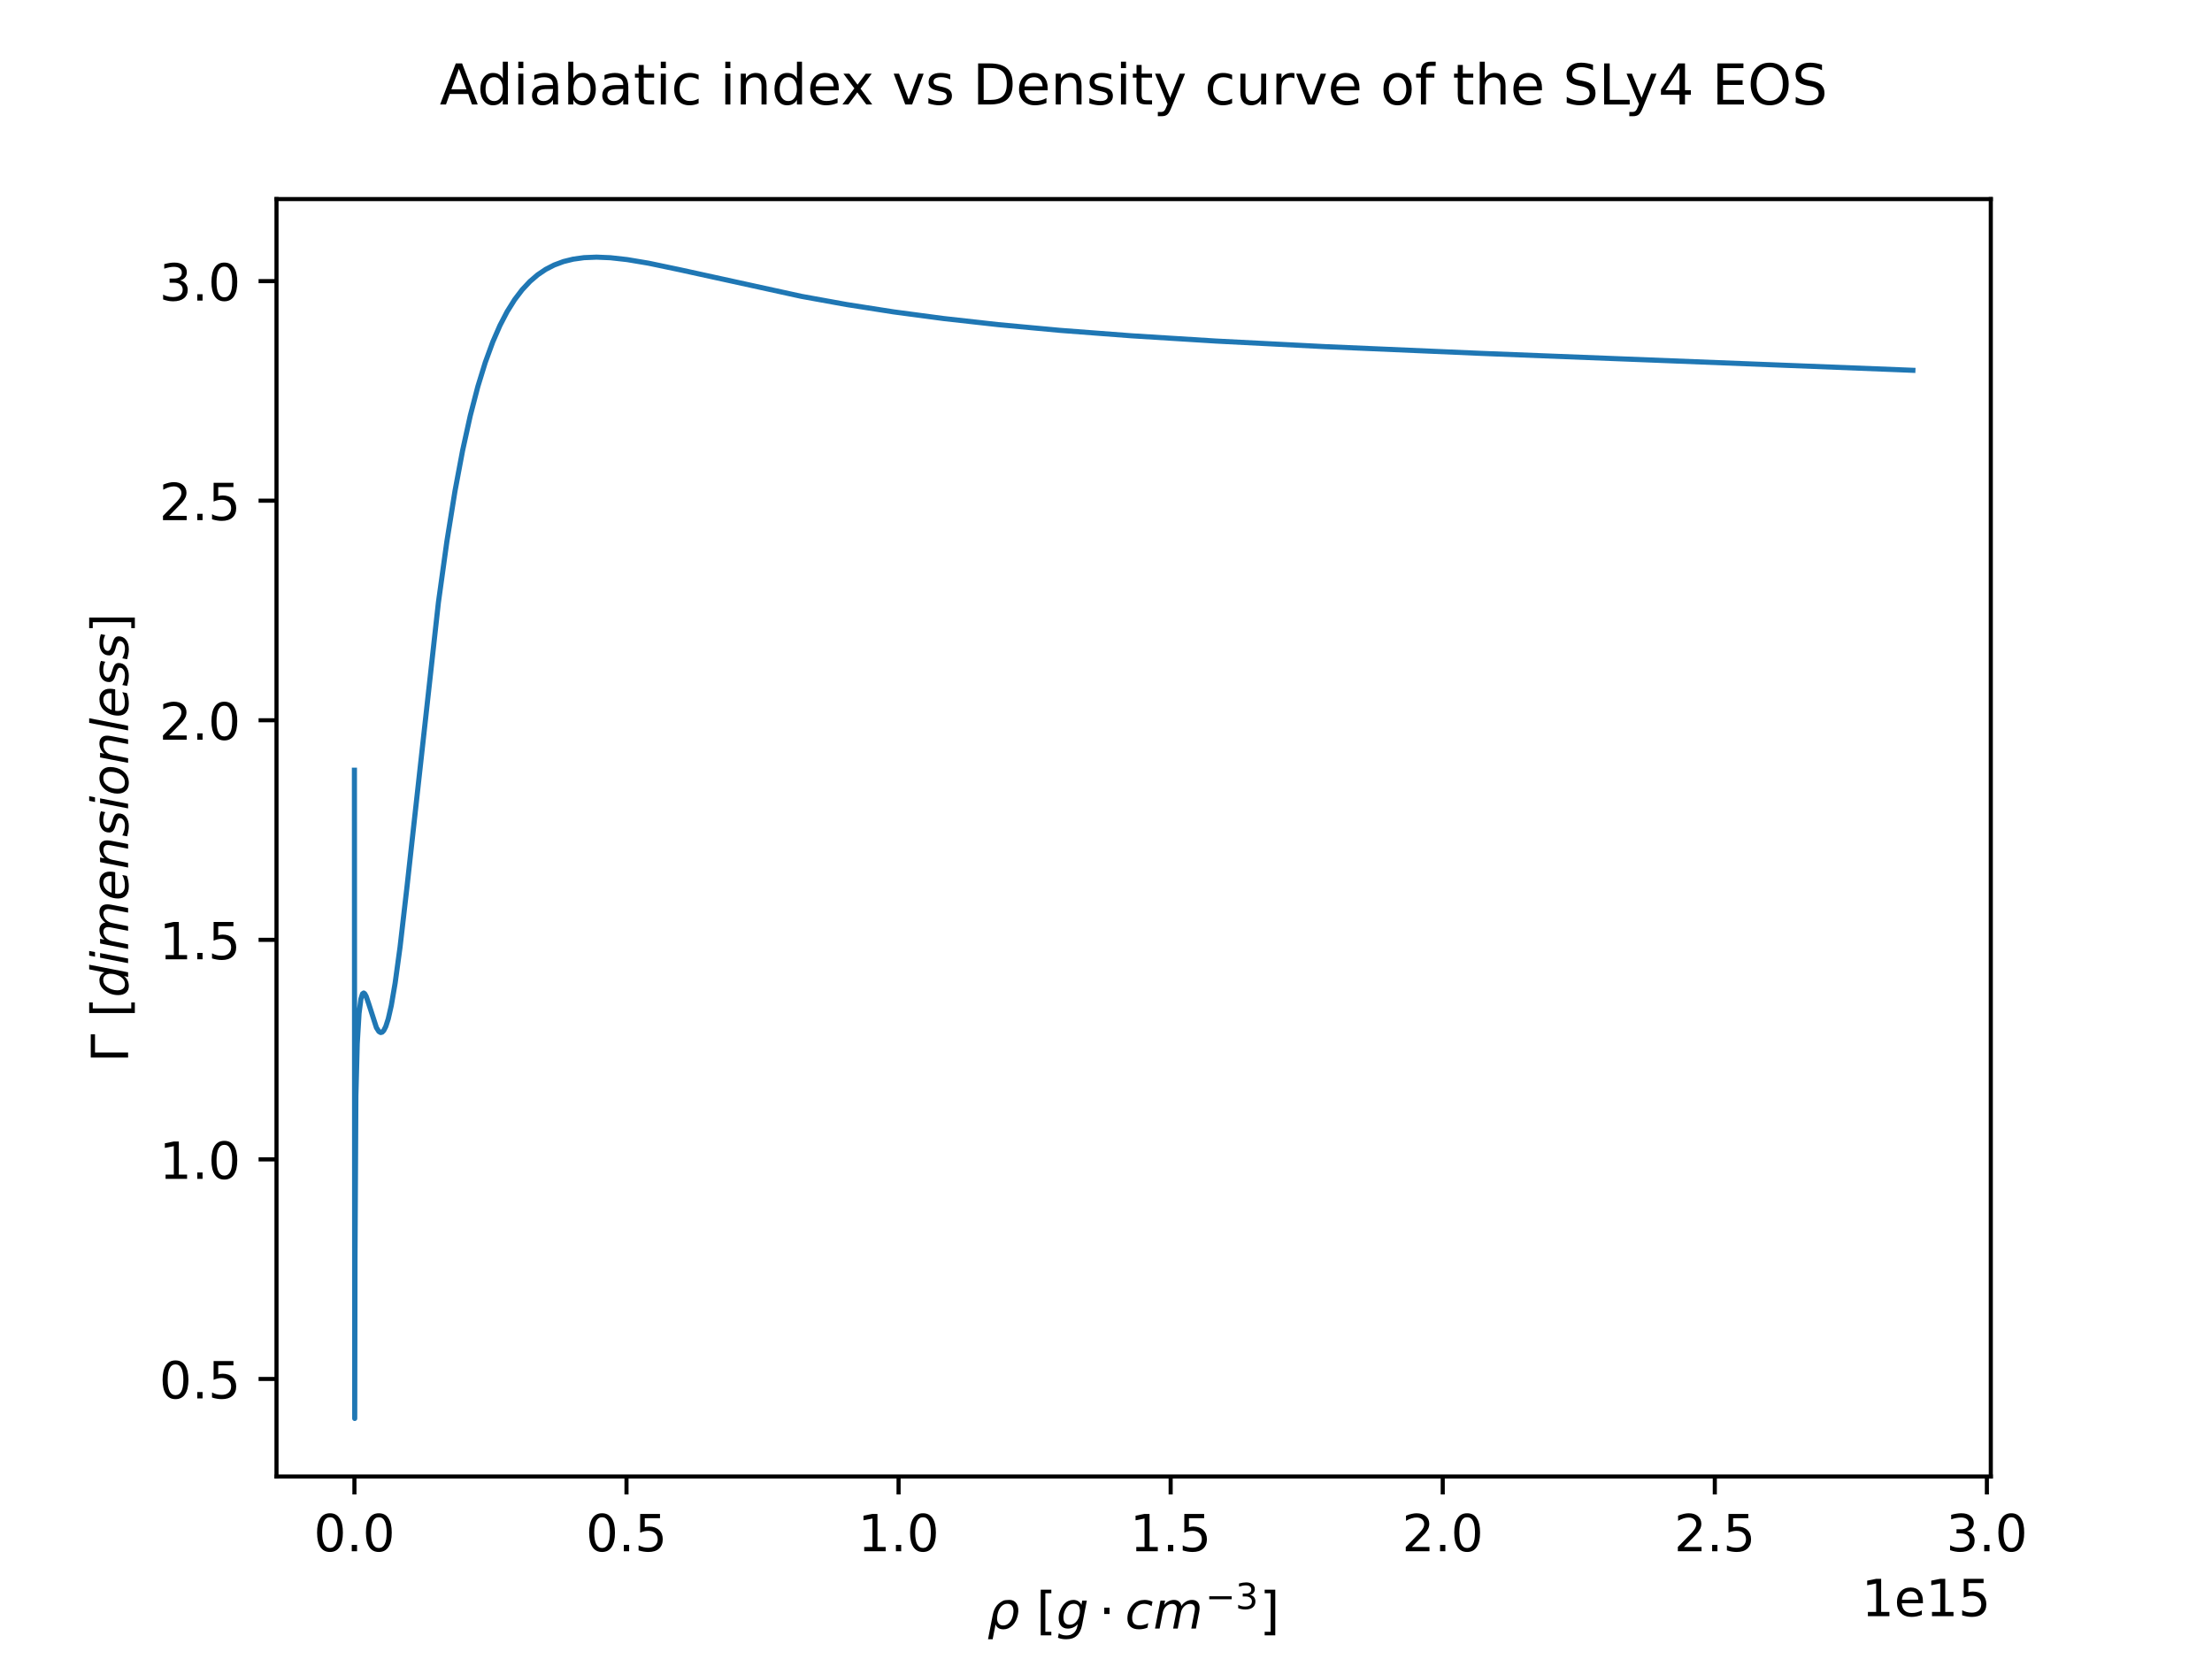
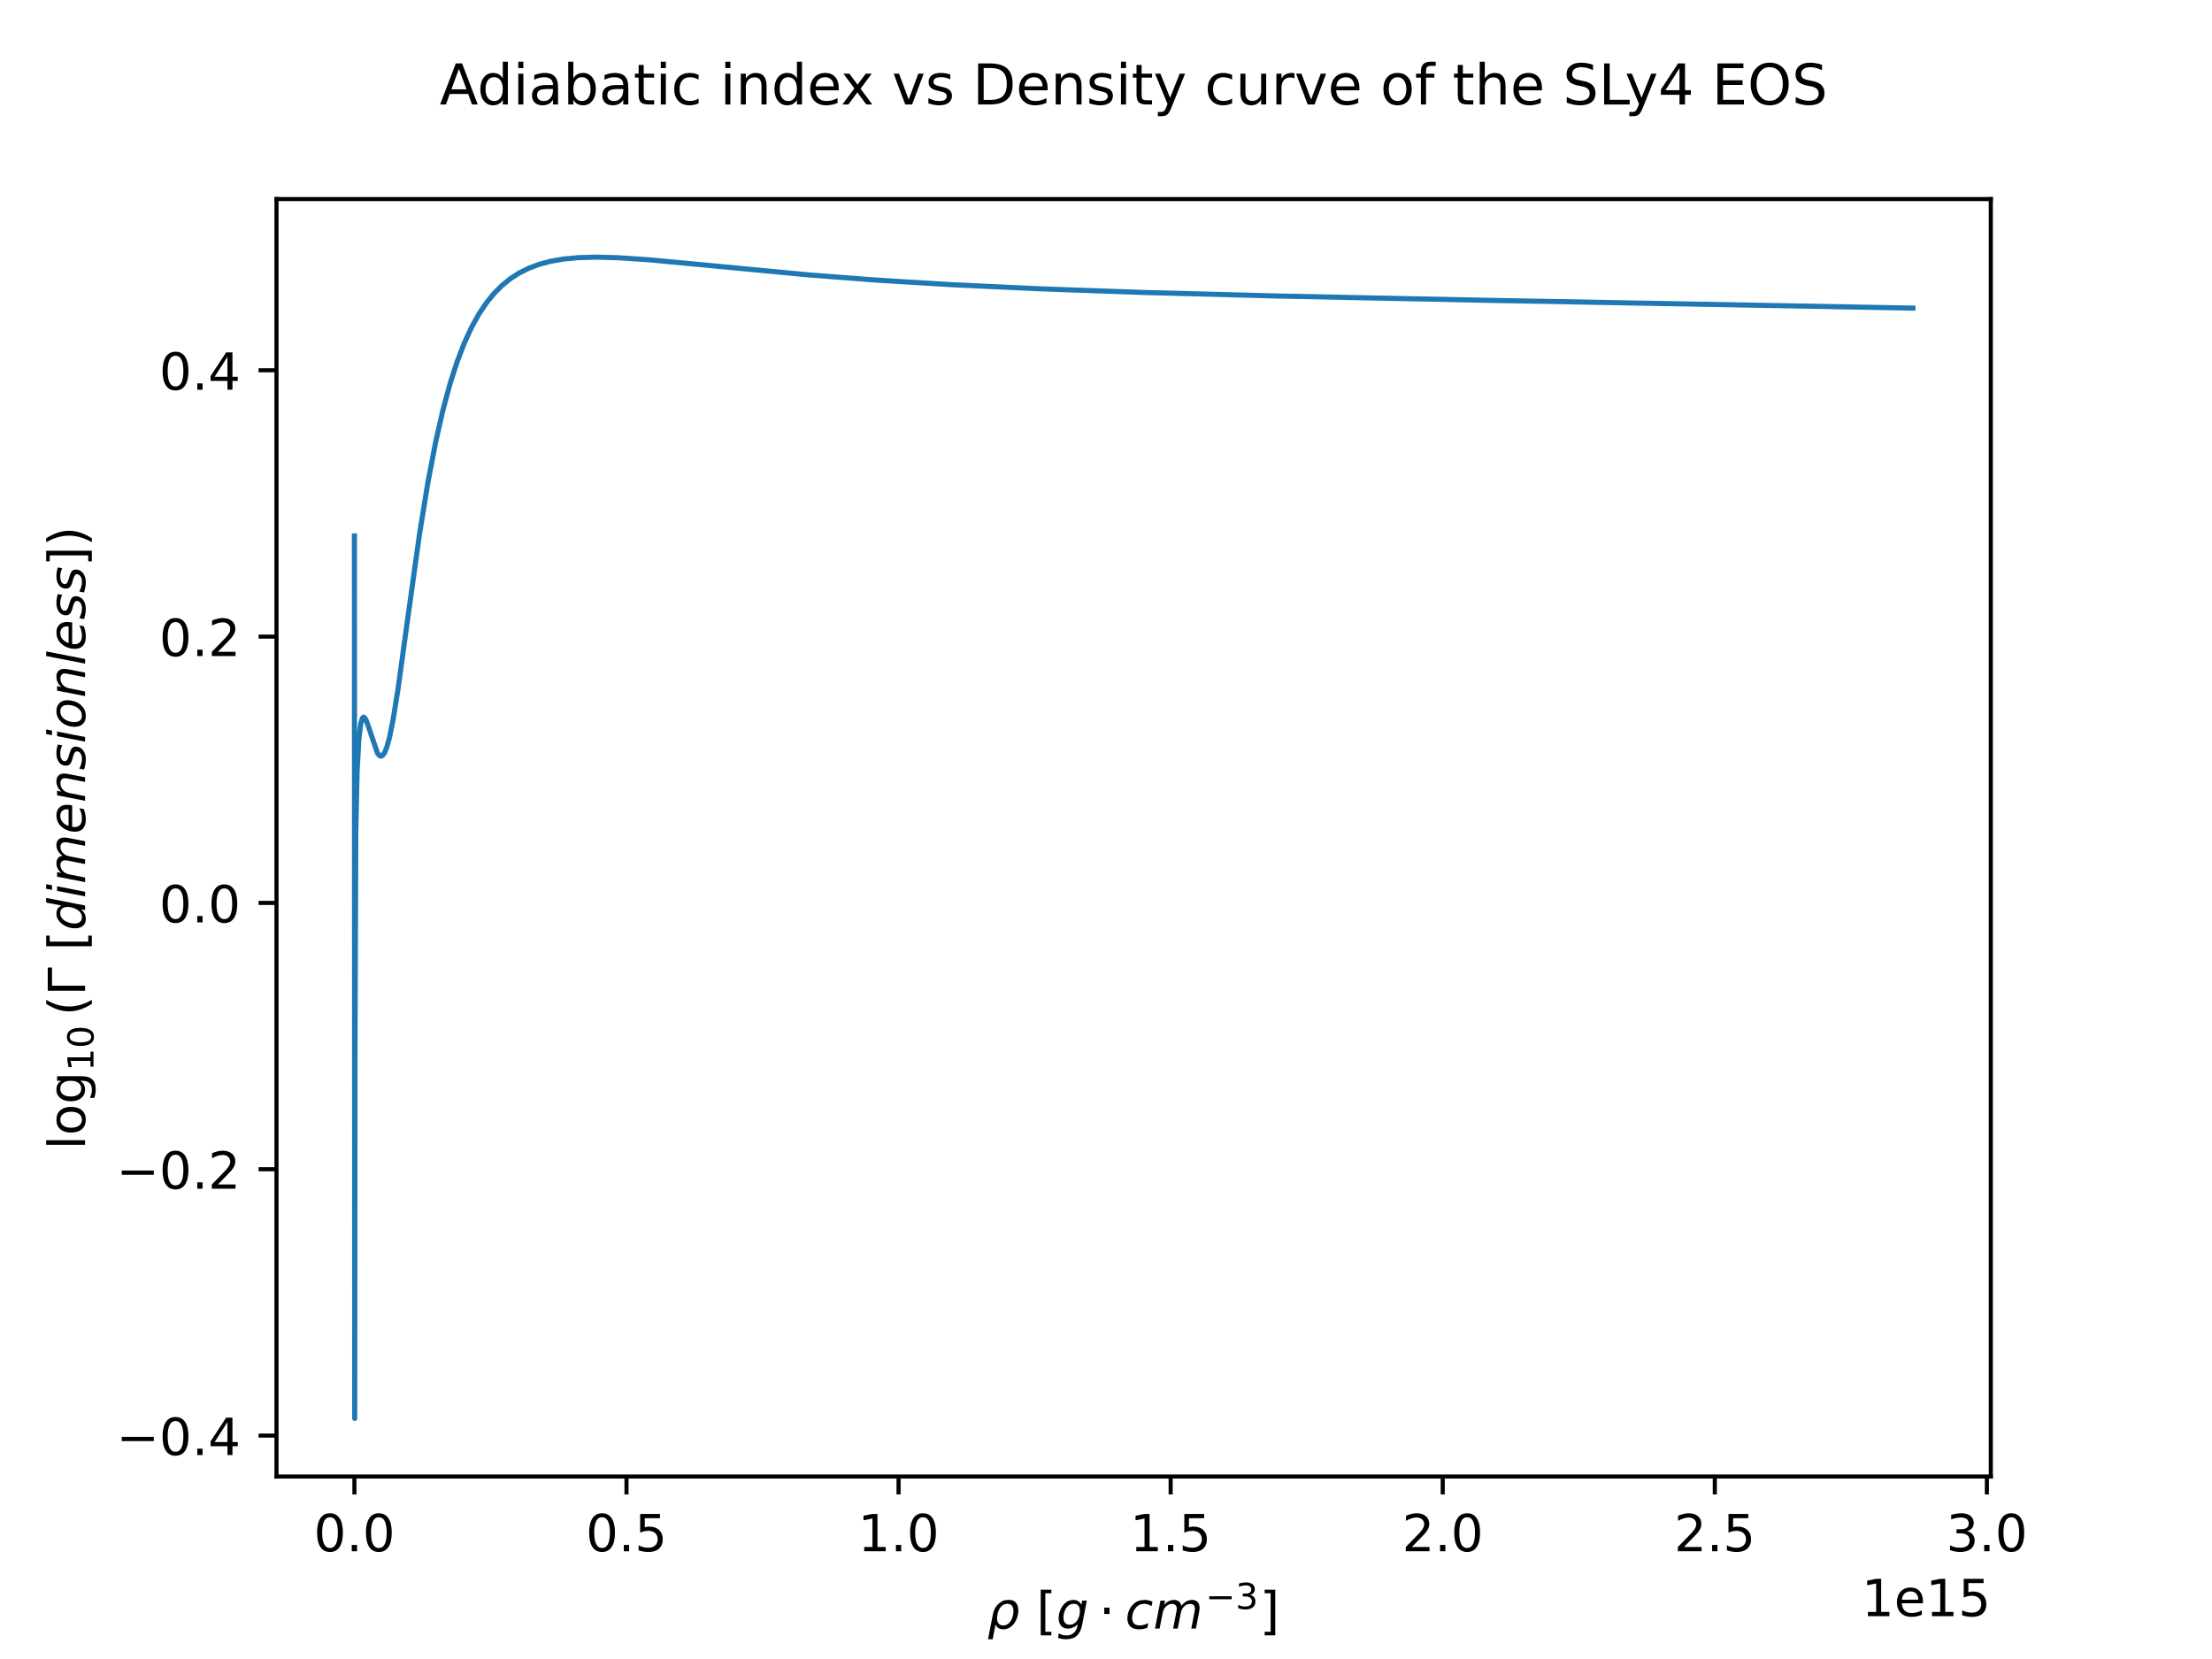
<svg xmlns="http://www.w3.org/2000/svg" xmlns:xlink="http://www.w3.org/1999/xlink" width="432pt" height="324pt" viewBox="0 0 432 324" version="1.1">
  <defs>
    <style type="text/css">*{stroke-linejoin: round; stroke-linecap: butt}</style>
  </defs>
  <g id="figure_1">
    <g id="patch_1">
      <path d="M 0 324  L 432 324  L 432 0  L 0 0  z " style="fill: #ffffff" />
    </g>
    <g id="axes_1">
      <g id="patch_2">
        <path d="M 54 288.36  L 388.8 288.36  L 388.8 38.88  L 54 38.88  z " style="fill: #ffffff" />
      </g>
      <g id="matplotlib.axis_1">
        <g id="xtick_1">
          <g id="line2d_1">
            <defs>
-               <path id="m8d4f46a161" d="M 0 0  L 0 3.5  " style="stroke: #000000; stroke-width: 0.8" />
-             </defs>
-             <g>
-               <use xlink:href="#m8d4f46a161" x="69.218" y="288.36" style="stroke: #000000; stroke-width: 0.8" />
+               <path id="m4c85a55f5e" d="M 0 0  L 0 3.5  " style="stroke: #000000; stroke-width: 0.8" />
+             </defs>
+             <g>
+               <use xlink:href="#m4c85a55f5e" x="69.218" y="288.36" style="stroke: #000000; stroke-width: 0.8" />
            </g>
          </g>
          <g id="text_1">
            <g transform="translate(61.26662 302.9584) scale(0.1 -0.1)">
              <defs>
                <path id="DejaVuSans-30" d="M 2034 4250  Q 1547 4250 1301 3770  Q 1056 3291 1056 2328  Q 1056 1369 1301 889  Q 1547 409 2034 409  Q 2525 409 2770 889  Q 3016 1369 3016 2328  Q 3016 3291 2770 3770  Q 2525 4250 2034 4250  z M 2034 4750  Q 2819 4750 3233 4129  Q 3647 3509 3647 2328  Q 3647 1150 3233 529  Q 2819 -91 2034 -91  Q 1250 -91 836 529  Q 422 1150 422 2328  Q 422 3509 836 4129  Q 1250 4750 2034 4750  z " transform="scale(0.015625)" />
                <path id="DejaVuSans-2e" d="M 684 794  L 1344 794  L 1344 0  L 684 0  L 684 794  z " transform="scale(0.015625)" />
              </defs>
              <use xlink:href="#DejaVuSans-30" />
              <use xlink:href="#DejaVuSans-2e" x="63.623" />
              <use xlink:href="#DejaVuSans-30" x="95.41" />
            </g>
          </g>
        </g>
        <g id="xtick_2">
          <g id="line2d_2">
            <g>
-               <use xlink:href="#m8d4f46a161" x="122.354" y="288.36" style="stroke: #000000; stroke-width: 0.8" />
+               <use xlink:href="#m4c85a55f5e" x="122.354" y="288.36" style="stroke: #000000; stroke-width: 0.8" />
            </g>
          </g>
          <g id="text_2">
            <g transform="translate(114.4027 302.9584) scale(0.1 -0.1)">
              <defs>
                <path id="DejaVuSans-35" d="M 691 4666  L 3169 4666  L 3169 4134  L 1269 4134  L 1269 2991  Q 1406 3038 1543 3061  Q 1681 3084 1819 3084  Q 2600 3084 3056 2656  Q 3513 2228 3513 1497  Q 3513 744 3044 326  Q 2575 -91 1722 -91  Q 1428 -91 1123 -41  Q 819 9 494 109  L 494 744  Q 775 591 1075 516  Q 1375 441 1709 441  Q 2250 441 2565 725  Q 2881 1009 2881 1497  Q 2881 1984 2565 2268  Q 2250 2553 1709 2553  Q 1456 2553 1204 2497  Q 953 2441 691 2322  L 691 4666  z " transform="scale(0.015625)" />
              </defs>
              <use xlink:href="#DejaVuSans-30" />
              <use xlink:href="#DejaVuSans-2e" x="63.623" />
              <use xlink:href="#DejaVuSans-35" x="95.41" />
            </g>
          </g>
        </g>
        <g id="xtick_3">
          <g id="line2d_3">
            <g>
-               <use xlink:href="#m8d4f46a161" x="175.49" y="288.36" style="stroke: #000000; stroke-width: 0.8" />
+               <use xlink:href="#m4c85a55f5e" x="175.49" y="288.36" style="stroke: #000000; stroke-width: 0.8" />
            </g>
          </g>
          <g id="text_3">
            <g transform="translate(167.5388 302.9584) scale(0.1 -0.1)">
              <defs>
                <path id="DejaVuSans-31" d="M 794 531  L 1825 531  L 1825 4091  L 703 3866  L 703 4441  L 1819 4666  L 2450 4666  L 2450 531  L 3481 531  L 3481 0  L 794 0  L 794 531  z " transform="scale(0.015625)" />
              </defs>
              <use xlink:href="#DejaVuSans-31" />
              <use xlink:href="#DejaVuSans-2e" x="63.623" />
              <use xlink:href="#DejaVuSans-30" x="95.41" />
            </g>
          </g>
        </g>
        <g id="xtick_4">
          <g id="line2d_4">
            <g>
-               <use xlink:href="#m8d4f46a161" x="228.627" y="288.36" style="stroke: #000000; stroke-width: 0.8" />
+               <use xlink:href="#m4c85a55f5e" x="228.627" y="288.36" style="stroke: #000000; stroke-width: 0.8" />
            </g>
          </g>
          <g id="text_4">
            <g transform="translate(220.6749 302.9584) scale(0.1 -0.1)">
              <use xlink:href="#DejaVuSans-31" />
              <use xlink:href="#DejaVuSans-2e" x="63.623" />
              <use xlink:href="#DejaVuSans-35" x="95.41" />
            </g>
          </g>
        </g>
        <g id="xtick_5">
          <g id="line2d_5">
            <g>
-               <use xlink:href="#m8d4f46a161" x="281.763" y="288.36" style="stroke: #000000; stroke-width: 0.8" />
+               <use xlink:href="#m4c85a55f5e" x="281.763" y="288.36" style="stroke: #000000; stroke-width: 0.8" />
            </g>
          </g>
          <g id="text_5">
            <g transform="translate(273.8111 302.9584) scale(0.1 -0.1)">
              <defs>
                <path id="DejaVuSans-32" d="M 1228 531  L 3431 531  L 3431 0  L 469 0  L 469 531  Q 828 903 1448 1529  Q 2069 2156 2228 2338  Q 2531 2678 2651 2914  Q 2772 3150 2772 3378  Q 2772 3750 2511 3984  Q 2250 4219 1831 4219  Q 1534 4219 1204 4116  Q 875 4013 500 3803  L 500 4441  Q 881 4594 1212 4672  Q 1544 4750 1819 4750  Q 2544 4750 2975 4387  Q 3406 4025 3406 3419  Q 3406 3131 3298 2873  Q 3191 2616 2906 2266  Q 2828 2175 2409 1742  Q 1991 1309 1228 531  z " transform="scale(0.015625)" />
              </defs>
              <use xlink:href="#DejaVuSans-32" />
              <use xlink:href="#DejaVuSans-2e" x="63.623" />
              <use xlink:href="#DejaVuSans-30" x="95.41" />
            </g>
          </g>
        </g>
        <g id="xtick_6">
          <g id="line2d_6">
            <g>
-               <use xlink:href="#m8d4f46a161" x="334.899" y="288.36" style="stroke: #000000; stroke-width: 0.8" />
+               <use xlink:href="#m4c85a55f5e" x="334.899" y="288.36" style="stroke: #000000; stroke-width: 0.8" />
            </g>
          </g>
          <g id="text_6">
            <g transform="translate(326.9472 302.9584) scale(0.1 -0.1)">
              <use xlink:href="#DejaVuSans-32" />
              <use xlink:href="#DejaVuSans-2e" x="63.623" />
              <use xlink:href="#DejaVuSans-35" x="95.41" />
            </g>
          </g>
        </g>
        <g id="xtick_7">
          <g id="line2d_7">
            <g>
-               <use xlink:href="#m8d4f46a161" x="388.035" y="288.36" style="stroke: #000000; stroke-width: 0.8" />
+               <use xlink:href="#m4c85a55f5e" x="388.035" y="288.36" style="stroke: #000000; stroke-width: 0.8" />
            </g>
          </g>
          <g id="text_7">
            <g transform="translate(380.0833 302.9584) scale(0.1 -0.1)">
              <defs>
                <path id="DejaVuSans-33" d="M 2597 2516  Q 3050 2419 3304 2112  Q 3559 1806 3559 1356  Q 3559 666 3084 287  Q 2609 -91 1734 -91  Q 1441 -91 1130 -33  Q 819 25 488 141  L 488 750  Q 750 597 1062 519  Q 1375 441 1716 441  Q 2309 441 2620 675  Q 2931 909 2931 1356  Q 2931 1769 2642 2001  Q 2353 2234 1838 2234  L 1294 2234  L 1294 2753  L 1863 2753  Q 2328 2753 2575 2939  Q 2822 3125 2822 3475  Q 2822 3834 2567 4026  Q 2313 4219 1838 4219  Q 1578 4219 1281 4162  Q 984 4106 628 3988  L 628 4550  Q 988 4650 1302 4700  Q 1616 4750 1894 4750  Q 2613 4750 3031 4423  Q 3450 4097 3450 3541  Q 3450 3153 3228 2886  Q 3006 2619 2597 2516  z " transform="scale(0.015625)" />
              </defs>
              <use xlink:href="#DejaVuSans-33" />
              <use xlink:href="#DejaVuSans-2e" x="63.623" />
              <use xlink:href="#DejaVuSans-30" x="95.41" />
            </g>
          </g>
        </g>
        <g id="text_8">
          <g transform="translate(192.8 318.1381) scale(0.1 -0.1)">
            <defs>
              <path id="DejaVuSans-Oblique-3c1" d="M 1203 2875  Q 1453 3194 1981 3475  Q 2188 3584 2756 3584  Q 3394 3584 3694 3078  Q 3994 2572 3834 1747  Q 3672 922 3175 415  Q 2678 -91 2041 -91  Q 1656 -91 1409 63  Q 1163 213 1044 525  L 681 -1331  L 103 -1331  L 697 1716  Q 838 2438 1203 2875  z M 3238 1747  Q 3359 2381 3169 2744  Q 2978 3103 2522 3103  Q 2066 3103 1734 2744  Q 1403 2381 1281 1747  Q 1156 1113 1347 750  Q 1538 391 1994 391  Q 2450 391 2781 750  Q 3113 1113 3238 1747  z " transform="scale(0.015625)" />
              <path id="DejaVuSans-5b" d="M 550 4863  L 1875 4863  L 1875 4416  L 1125 4416  L 1125 -397  L 1875 -397  L 1875 -844  L 550 -844  L 550 4863  z " transform="scale(0.015625)" />
              <path id="DejaVuSans-Oblique-67" d="M 3816 3500  L 3219 434  Q 3047 -456 2561 -893  Q 2075 -1331 1253 -1331  Q 950 -1331 690 -1286  Q 431 -1241 206 -1147  L 313 -588  Q 525 -725 762 -790  Q 1000 -856 1269 -856  Q 1816 -856 2167 -557  Q 2519 -259 2631 300  L 2681 563  Q 2441 288 2122 144  Q 1803 0 1434 0  Q 903 0 598 351  Q 294 703 294 1319  Q 294 1803 478 2267  Q 663 2731 997 3091  Q 1219 3328 1514 3456  Q 1809 3584 2131 3584  Q 2484 3584 2746 3420  Q 3009 3256 3138 2956  L 3238 3500  L 3816 3500  z M 2950 2216  Q 2950 2641 2750 2872  Q 2550 3103 2181 3103  Q 1953 3103 1747 3012  Q 1541 2922 1394 2759  Q 1156 2491 1023 2127  Q 891 1763 891 1375  Q 891 944 1092 712  Q 1294 481 1672 481  Q 2219 481 2584 976  Q 2950 1472 2950 2216  z " transform="scale(0.015625)" />
              <path id="DejaVuSans-22c5" d="M 684 2619  L 1344 2619  L 1344 1825  L 684 1825  L 684 2619  z " transform="scale(0.015625)" />
              <path id="DejaVuSans-Oblique-63" d="M 3431 3366  L 3316 2797  Q 3109 2947 2876 3022  Q 2644 3097 2394 3097  Q 2119 3097 1870 3000  Q 1622 2903 1453 2725  Q 1184 2453 1037 2087  Q 891 1722 891 1331  Q 891 859 1127 628  Q 1363 397 1844 397  Q 2081 397 2348 469  Q 2616 541 2906 684  L 2797 116  Q 2547 13 2283 -39  Q 2019 -91 1741 -91  Q 1044 -91 669 257  Q 294 606 294 1253  Q 294 1797 489 2255  Q 684 2713 1069 3078  Q 1331 3328 1684 3456  Q 2038 3584 2456 3584  Q 2700 3584 2940 3529  Q 3181 3475 3431 3366  z " transform="scale(0.015625)" />
              <path id="DejaVuSans-Oblique-6d" d="M 5747 2113  L 5338 0  L 4763 0  L 5166 2094  Q 5191 2228 5203 2325  Q 5216 2422 5216 2491  Q 5216 2772 5059 2928  Q 4903 3084 4622 3084  Q 4203 3084 3875 2770  Q 3547 2456 3450 1953  L 3066 0  L 2491 0  L 2900 2094  Q 2925 2209 2937 2307  Q 2950 2406 2950 2484  Q 2950 2769 2794 2926  Q 2638 3084 2363 3084  Q 1938 3084 1609 2770  Q 1281 2456 1184 1953  L 800 0  L 225 0  L 909 3500  L 1484 3500  L 1375 2956  Q 1609 3263 1923 3423  Q 2238 3584 2597 3584  Q 2978 3584 3223 3384  Q 3469 3184 3519 2828  Q 3781 3197 4126 3390  Q 4472 3584 4856 3584  Q 5306 3584 5551 3325  Q 5797 3066 5797 2591  Q 5797 2488 5784 2364  Q 5772 2241 5747 2113  z " transform="scale(0.015625)" />
              <path id="DejaVuSans-2212" d="M 678 2272  L 4684 2272  L 4684 1741  L 678 1741  L 678 2272  z " transform="scale(0.015625)" />
              <path id="DejaVuSans-5d" d="M 1947 4863  L 1947 -844  L 622 -844  L 622 -397  L 1369 -397  L 1369 4416  L 622 4416  L 622 4863  L 1947 4863  z " transform="scale(0.015625)" />
            </defs>
            <use xlink:href="#DejaVuSans-Oblique-3c1" transform="translate(0 0.765625)" />
            <use xlink:href="#DejaVuSans-5b" transform="translate(95.94694 0.765625)" />
            <use xlink:href="#DejaVuSans-Oblique-67" transform="translate(134.9606 0.765625)" />
            <use xlink:href="#DejaVuSans-22c5" transform="translate(217.9196 0.765625)" />
            <use xlink:href="#DejaVuSans-Oblique-63" transform="translate(269.1891 0.765625)" />
            <use xlink:href="#DejaVuSans-Oblique-6d" transform="translate(324.1696 0.765625)" />
            <use xlink:href="#DejaVuSans-2212" transform="translate(426.2316 39.04688) scale(0.7)" />
            <use xlink:href="#DejaVuSans-33" transform="translate(484.8839 39.04688) scale(0.7)" />
            <use xlink:href="#DejaVuSans-5d" transform="translate(532.1545 0.765625)" />
          </g>
        </g>
        <g id="text_9">
          <g transform="translate(363.5594 315.6366) scale(0.1 -0.1)">
            <defs>
              <path id="DejaVuSans-65" d="M 3597 1894  L 3597 1613  L 953 1613  Q 991 1019 1311 708  Q 1631 397 2203 397  Q 2534 397 2845 478  Q 3156 559 3463 722  L 3463 178  Q 3153 47 2828 -22  Q 2503 -91 2169 -91  Q 1331 -91 842 396  Q 353 884 353 1716  Q 353 2575 817 3079  Q 1281 3584 2069 3584  Q 2775 3584 3186 3129  Q 3597 2675 3597 1894  z M 3022 2063  Q 3016 2534 2758 2815  Q 2500 3097 2075 3097  Q 1594 3097 1305 2825  Q 1016 2553 972 2059  L 3022 2063  z " transform="scale(0.015625)" />
            </defs>
            <use xlink:href="#DejaVuSans-31" />
            <use xlink:href="#DejaVuSans-65" x="63.623" />
            <use xlink:href="#DejaVuSans-31" x="125.146" />
            <use xlink:href="#DejaVuSans-35" x="188.77" />
          </g>
        </g>
      </g>
      <g id="matplotlib.axis_2">
        <g id="ytick_1">
          <g id="line2d_8">
            <defs>
-               <path id="mec0d30f0d0" d="M 0 0  L -3.5 0  " style="stroke: #000000; stroke-width: 0.8" />
-             </defs>
-             <g>
-               <use xlink:href="#mec0d30f0d0" x="54" y="269.308" style="stroke: #000000; stroke-width: 0.8" />
+               <path id="m54f46b0771" d="M 0 0  L -3.5 0  " style="stroke: #000000; stroke-width: 0.8" />
+             </defs>
+             <g>
+               <use xlink:href="#m54f46b0771" x="54" y="280.365" style="stroke: #000000; stroke-width: 0.8" />
            </g>
          </g>
          <g id="text_10">
-             <g transform="translate(31.09688 273.1071) scale(0.1 -0.1)">
-               <use xlink:href="#DejaVuSans-30" />
-               <use xlink:href="#DejaVuSans-2e" x="63.623" />
-               <use xlink:href="#DejaVuSans-35" x="95.41" />
+             <g transform="translate(22.71719 284.1645) scale(0.1 -0.1)">
+               <defs>
+                 <path id="DejaVuSans-34" d="M 2419 4116  L 825 1625  L 2419 1625  L 2419 4116  z M 2253 4666  L 3047 4666  L 3047 1625  L 3713 1625  L 3713 1100  L 3047 1100  L 3047 0  L 2419 0  L 2419 1100  L 313 1100  L 313 1709  L 2253 4666  z " transform="scale(0.015625)" />
+               </defs>
+               <use xlink:href="#DejaVuSans-2212" />
+               <use xlink:href="#DejaVuSans-30" x="83.789" />
+               <use xlink:href="#DejaVuSans-2e" x="147.412" />
+               <use xlink:href="#DejaVuSans-34" x="179.199" />
            </g>
          </g>
        </g>
        <g id="ytick_2">
          <g id="line2d_9">
            <g>
-               <use xlink:href="#mec0d30f0d0" x="54" y="226.427" style="stroke: #000000; stroke-width: 0.8" />
+               <use xlink:href="#m54f46b0771" x="54" y="228.352" style="stroke: #000000; stroke-width: 0.8" />
            </g>
          </g>
          <g id="text_11">
-             <g transform="translate(31.09688 230.2261) scale(0.1 -0.1)">
-               <use xlink:href="#DejaVuSans-31" />
-               <use xlink:href="#DejaVuSans-2e" x="63.623" />
-               <use xlink:href="#DejaVuSans-30" x="95.41" />
+             <g transform="translate(22.71719 232.1516) scale(0.1 -0.1)">
+               <use xlink:href="#DejaVuSans-2212" />
+               <use xlink:href="#DejaVuSans-30" x="83.789" />
+               <use xlink:href="#DejaVuSans-2e" x="147.412" />
+               <use xlink:href="#DejaVuSans-32" x="179.199" />
            </g>
          </g>
        </g>
        <g id="ytick_3">
          <g id="line2d_10">
            <g>
-               <use xlink:href="#mec0d30f0d0" x="54" y="183.546" style="stroke: #000000; stroke-width: 0.8" />
+               <use xlink:href="#m54f46b0771" x="54" y="176.339" style="stroke: #000000; stroke-width: 0.8" />
            </g>
          </g>
          <g id="text_12">
-             <g transform="translate(31.09688 187.3451) scale(0.1 -0.1)">
-               <use xlink:href="#DejaVuSans-31" />
-               <use xlink:href="#DejaVuSans-2e" x="63.623" />
-               <use xlink:href="#DejaVuSans-35" x="95.41" />
+             <g transform="translate(31.09688 180.1387) scale(0.1 -0.1)">
+               <use xlink:href="#DejaVuSans-30" />
+               <use xlink:href="#DejaVuSans-2e" x="63.623" />
+               <use xlink:href="#DejaVuSans-30" x="95.41" />
            </g>
          </g>
        </g>
        <g id="ytick_4">
          <g id="line2d_11">
            <g>
-               <use xlink:href="#mec0d30f0d0" x="54" y="140.665" style="stroke: #000000; stroke-width: 0.8" />
+               <use xlink:href="#m54f46b0771" x="54" y="124.327" style="stroke: #000000; stroke-width: 0.8" />
            </g>
          </g>
          <g id="text_13">
-             <g transform="translate(31.09688 144.4641) scale(0.1 -0.1)">
-               <use xlink:href="#DejaVuSans-32" />
-               <use xlink:href="#DejaVuSans-2e" x="63.623" />
-               <use xlink:href="#DejaVuSans-30" x="95.41" />
+             <g transform="translate(31.09688 128.1258) scale(0.1 -0.1)">
+               <use xlink:href="#DejaVuSans-30" />
+               <use xlink:href="#DejaVuSans-2e" x="63.623" />
+               <use xlink:href="#DejaVuSans-32" x="95.41" />
            </g>
          </g>
        </g>
        <g id="ytick_5">
          <g id="line2d_12">
            <g>
-               <use xlink:href="#mec0d30f0d0" x="54" y="97.784" style="stroke: #000000; stroke-width: 0.8" />
+               <use xlink:href="#m54f46b0771" x="54" y="72.314" style="stroke: #000000; stroke-width: 0.8" />
            </g>
          </g>
          <g id="text_14">
-             <g transform="translate(31.09688 101.5831) scale(0.1 -0.1)">
-               <use xlink:href="#DejaVuSans-32" />
-               <use xlink:href="#DejaVuSans-2e" x="63.623" />
-               <use xlink:href="#DejaVuSans-35" x="95.41" />
-             </g>
-           </g>
-         </g>
-         <g id="ytick_6">
-           <g id="line2d_13">
-             <g>
-               <use xlink:href="#mec0d30f0d0" x="54" y="54.903" style="stroke: #000000; stroke-width: 0.8" />
-             </g>
-           </g>
-           <g id="text_15">
-             <g transform="translate(31.09688 58.70214) scale(0.1 -0.1)">
-               <use xlink:href="#DejaVuSans-33" />
-               <use xlink:href="#DejaVuSans-2e" x="63.623" />
-               <use xlink:href="#DejaVuSans-30" x="95.41" />
-             </g>
-           </g>
-         </g>
-         <g id="text_16">
-           <g transform="translate(25.01719 207.52) rotate(-90) scale(0.1 -0.1)">
-             <defs>
+             <g transform="translate(31.09688 76.11295) scale(0.1 -0.1)">
+               <use xlink:href="#DejaVuSans-30" />
+               <use xlink:href="#DejaVuSans-2e" x="63.623" />
+               <use xlink:href="#DejaVuSans-34" x="95.41" />
+             </g>
+           </g>
+         </g>
+         <g id="text_15">
+           <g transform="translate(16.61719 224.52) rotate(-90) scale(0.1 -0.1)">
+             <defs>
+               <path id="DejaVuSans-6c" d="M 603 4863  L 1178 4863  L 1178 0  L 603 0  L 603 4863  z " transform="scale(0.015625)" />
+               <path id="DejaVuSans-6f" d="M 1959 3097  Q 1497 3097 1228 2736  Q 959 2375 959 1747  Q 959 1119 1226 758  Q 1494 397 1959 397  Q 2419 397 2687 759  Q 2956 1122 2956 1747  Q 2956 2369 2687 2733  Q 2419 3097 1959 3097  z M 1959 3584  Q 2709 3584 3137 3096  Q 3566 2609 3566 1747  Q 3566 888 3137 398  Q 2709 -91 1959 -91  Q 1206 -91 779 398  Q 353 888 353 1747  Q 353 2609 779 3096  Q 1206 3584 1959 3584  z " transform="scale(0.015625)" />
+               <path id="DejaVuSans-67" d="M 2906 1791  Q 2906 2416 2648 2759  Q 2391 3103 1925 3103  Q 1463 3103 1205 2759  Q 947 2416 947 1791  Q 947 1169 1205 825  Q 1463 481 1925 481  Q 2391 481 2648 825  Q 2906 1169 2906 1791  z M 3481 434  Q 3481 -459 3084 -895  Q 2688 -1331 1869 -1331  Q 1566 -1331 1297 -1286  Q 1028 -1241 775 -1147  L 775 -588  Q 1028 -725 1275 -790  Q 1522 -856 1778 -856  Q 2344 -856 2625 -561  Q 2906 -266 2906 331  L 2906 616  Q 2728 306 2450 153  Q 2172 0 1784 0  Q 1141 0 747 490  Q 353 981 353 1791  Q 353 2603 747 3093  Q 1141 3584 1784 3584  Q 2172 3584 2450 3431  Q 2728 3278 2906 2969  L 2906 3500  L 3481 3500  L 3481 434  z " transform="scale(0.015625)" />
+               <path id="DejaVuSans-28" d="M 1984 4856  Q 1566 4138 1362 3434  Q 1159 2731 1159 2009  Q 1159 1288 1364 580  Q 1569 -128 1984 -844  L 1484 -844  Q 1016 -109 783 600  Q 550 1309 550 2009  Q 550 2706 781 3412  Q 1013 4119 1484 4856  L 1984 4856  z " transform="scale(0.015625)" />
              <path id="DejaVuSans-393" d="M 628 0  L 628 4666  L 3531 4666  L 3531 4134  L 1259 4134  L 1259 0  L 628 0  z " transform="scale(0.015625)" />
              <path id="DejaVuSans-Oblique-64" d="M 2675 525  Q 2444 222 2128 65  Q 1813 -91 1428 -91  Q 903 -91 598 267  Q 294 625 294 1247  Q 294 1766 478 2236  Q 663 2706 1013 3078  Q 1244 3325 1534 3454  Q 1825 3584 2144 3584  Q 2481 3584 2739 3421  Q 2997 3259 3138 2956  L 3513 4863  L 4091 4863  L 3144 0  L 2566 0  L 2675 525  z M 891 1350  Q 891 897 1095 644  Q 1300 391 1663 391  Q 1931 391 2161 520  Q 2391 650 2566 903  Q 2750 1166 2856 1509  Q 2963 1853 2963 2188  Q 2963 2622 2758 2865  Q 2553 3109 2194 3109  Q 1922 3109 1687 2981  Q 1453 2853 1288 2613  Q 1106 2353 998 2009  Q 891 1666 891 1350  z " transform="scale(0.015625)" />
              <path id="DejaVuSans-Oblique-69" d="M 1172 4863  L 1747 4863  L 1606 4134  L 1031 4134  L 1172 4863  z M 909 3500  L 1484 3500  L 800 0  L 225 0  L 909 3500  z " transform="scale(0.015625)" />
              <path id="DejaVuSans-Oblique-65" d="M 3078 2063  Q 3088 2113 3092 2166  Q 3097 2219 3097 2272  Q 3097 2653 2873 2875  Q 2650 3097 2266 3097  Q 1838 3097 1509 2826  Q 1181 2556 1013 2059  L 3078 2063  z M 3578 1613  L 903 1613  Q 884 1494 878 1425  Q 872 1356 872 1306  Q 872 872 1139 634  Q 1406 397 1894 397  Q 2269 397 2603 481  Q 2938 566 3225 728  L 3116 159  Q 2806 34 2476 -28  Q 2147 -91 1806 -91  Q 1078 -91 686 257  Q 294 606 294 1247  Q 294 1794 489 2264  Q 684 2734 1063 3103  Q 1306 3334 1642 3459  Q 1978 3584 2356 3584  Q 2950 3584 3301 3228  Q 3653 2872 3653 2272  Q 3653 2128 3634 1964  Q 3616 1800 3578 1613  z " transform="scale(0.015625)" />
              <path id="DejaVuSans-Oblique-6e" d="M 3566 2113  L 3156 0  L 2578 0  L 2988 2091  Q 3016 2238 3031 2350  Q 3047 2463 3047 2528  Q 3047 2791 2881 2937  Q 2716 3084 2419 3084  Q 1956 3084 1622 2776  Q 1288 2469 1184 1941  L 800 0  L 225 0  L 903 3500  L 1478 3500  L 1363 2950  Q 1603 3253 1940 3418  Q 2278 3584 2650 3584  Q 3113 3584 3367 3334  Q 3622 3084 3622 2631  Q 3622 2519 3608 2391  Q 3594 2263 3566 2113  z " transform="scale(0.015625)" />
              <path id="DejaVuSans-Oblique-73" d="M 3200 3397  L 3091 2853  Q 2863 2978 2609 3040  Q 2356 3103 2088 3103  Q 1634 3103 1373 2948  Q 1113 2794 1113 2528  Q 1113 2219 1719 2053  Q 1766 2041 1788 2034  L 1972 1978  Q 2547 1819 2739 1644  Q 2931 1469 2931 1166  Q 2931 609 2489 259  Q 2047 -91 1331 -91  Q 1053 -91 747 -37  Q 441 16 72 128  L 184 722  Q 500 559 806 475  Q 1113 391 1394 391  Q 1816 391 2080 572  Q 2344 753 2344 1031  Q 2344 1331 1650 1516  L 1591 1531  L 1394 1581  Q 956 1697 753 1886  Q 550 2075 550 2369  Q 550 2928 970 3256  Q 1391 3584 2113 3584  Q 2397 3584 2667 3537  Q 2938 3491 3200 3397  z " transform="scale(0.015625)" />
              <path id="DejaVuSans-Oblique-6f" d="M 1625 -91  Q 1009 -91 651 289  Q 294 669 294 1325  Q 294 1706 417 2101  Q 541 2497 738 2766  Q 1047 3184 1428 3384  Q 1809 3584 2291 3584  Q 2888 3584 3255 3212  Q 3622 2841 3622 2241  Q 3622 1825 3500 1412  Q 3378 1000 3181 728  Q 2875 309 2494 109  Q 2113 -91 1625 -91  z M 891 1344  Q 891 869 1089 633  Q 1288 397 1691 397  Q 2269 397 2648 901  Q 3028 1406 3028 2181  Q 3028 2634 2825 2865  Q 2622 3097 2228 3097  Q 1903 3097 1650 2945  Q 1397 2794 1197 2484  Q 1050 2253 970 1956  Q 891 1659 891 1344  z " transform="scale(0.015625)" />
              <path id="DejaVuSans-Oblique-6c" d="M 1172 4863  L 1747 4863  L 800 0  L 225 0  L 1172 4863  z " transform="scale(0.015625)" />
-             </defs>
-             <use xlink:href="#DejaVuSans-393" transform="translate(0 0.015625)" />
-             <use xlink:href="#DejaVuSans-5b" transform="translate(88.18327 0.015625)" />
-             <use xlink:href="#DejaVuSans-Oblique-64" transform="translate(127.1969 0.015625)" />
-             <use xlink:href="#DejaVuSans-Oblique-69" transform="translate(190.6735 0.015625)" />
-             <use xlink:href="#DejaVuSans-Oblique-6d" transform="translate(218.4567 0.015625)" />
-             <use xlink:href="#DejaVuSans-Oblique-65" transform="translate(315.8688 0.015625)" />
-             <use xlink:href="#DejaVuSans-Oblique-6e" transform="translate(377.3923 0.015625)" />
-             <use xlink:href="#DejaVuSans-Oblique-73" transform="translate(440.7712 0.015625)" />
-             <use xlink:href="#DejaVuSans-Oblique-69" transform="translate(492.8708 0.015625)" />
-             <use xlink:href="#DejaVuSans-Oblique-6f" transform="translate(520.654 0.015625)" />
-             <use xlink:href="#DejaVuSans-Oblique-6e" transform="translate(581.8356 0.015625)" />
-             <use xlink:href="#DejaVuSans-Oblique-6c" transform="translate(645.2145 0.015625)" />
-             <use xlink:href="#DejaVuSans-Oblique-65" transform="translate(672.9977 0.015625)" />
-             <use xlink:href="#DejaVuSans-Oblique-73" transform="translate(734.5212 0.015625)" />
-             <use xlink:href="#DejaVuSans-Oblique-73" transform="translate(786.6208 0.015625)" />
-             <use xlink:href="#DejaVuSans-5d" transform="translate(838.7204 0.015625)" />
-           </g>
-         </g>
-       </g>
-       <g id="line2d_14">
-         <path d="M 69.218 150.422  L 69.277 277.02  L 69.329 245.644  L 69.502 214.06  L 69.769 203.835  L 70.125 197.896  L 70.488 195.076  L 70.801 194.092  L 71.034 193.931  L 71.232 194.07  L 71.522 194.602  L 72.018 196.063  L 73.514 200.697  L 73.996 201.452  L 74.347 201.651  L 74.641 201.575  L 74.952 201.247  L 75.342 200.477  L 75.826 198.98  L 76.42 196.368  L 77.168 192.007  L 78.127 184.986  L 79.459 173.435  L 85.623 117.65  L 87.28 105.703  L 88.855 95.92  L 90.352 87.952  L 91.848 81.164  L 93.327 75.476  L 94.774 70.779  L 96.238 66.777  L 97.642 63.557  L 99.044 60.86  L 100.515 58.509  L 101.975 56.59  L 103.503 54.957  L 105.011 53.665  L 106.586 52.603  L 108.231 51.756  L 110.051 51.079  L 111.956 50.61  L 114.063 50.32  L 116.513 50.22  L 119.223 50.335  L 122.492 50.7  L 126.699 51.407  L 132.667 52.659  L 156.523 57.877  L 165.345 59.476  L 174.523 60.911  L 184.285 62.21  L 194.953 63.401  L 206.958 64.513  L 220.875 65.572  L 237.473 66.606  L 258.746 67.696  L 289.297 69.015  L 371.278 72.228  L 373.582 72.32  L 373.582 72.32  " clip-path="url(#p96e2d102db)" style="fill: none; stroke: #1f77b4; stroke-linecap: square" />
+               <path id="DejaVuSans-29" d="M 513 4856  L 1013 4856  Q 1481 4119 1714 3412  Q 1947 2706 1947 2009  Q 1947 1309 1714 600  Q 1481 -109 1013 -844  L 513 -844  Q 928 -128 1133 580  Q 1338 1288 1338 2009  Q 1338 2731 1133 3434  Q 928 4138 513 4856  z " transform="scale(0.015625)" />
+             </defs>
+             <use xlink:href="#DejaVuSans-6c" transform="translate(0 0.015625)" />
+             <use xlink:href="#DejaVuSans-6f" transform="translate(27.7832 0.015625)" />
+             <use xlink:href="#DejaVuSans-67" transform="translate(88.96484 0.015625)" />
+             <use xlink:href="#DejaVuSans-31" transform="translate(153.3984 -16.39062) scale(0.7)" />
+             <use xlink:href="#DejaVuSans-30" transform="translate(197.9346 -16.39062) scale(0.7)" />
+             <use xlink:href="#DejaVuSans-28" transform="translate(261.4408 0.015625)" />
+             <use xlink:href="#DejaVuSans-393" transform="translate(300.4544 0.015625)" />
+             <use xlink:href="#DejaVuSans-5b" transform="translate(388.6377 0.015625)" />
+             <use xlink:href="#DejaVuSans-Oblique-64" transform="translate(427.6514 0.015625)" />
+             <use xlink:href="#DejaVuSans-Oblique-69" transform="translate(491.1279 0.015625)" />
+             <use xlink:href="#DejaVuSans-Oblique-6d" transform="translate(518.9111 0.015625)" />
+             <use xlink:href="#DejaVuSans-Oblique-65" transform="translate(616.3232 0.015625)" />
+             <use xlink:href="#DejaVuSans-Oblique-6e" transform="translate(677.8467 0.015625)" />
+             <use xlink:href="#DejaVuSans-Oblique-73" transform="translate(741.2256 0.015625)" />
+             <use xlink:href="#DejaVuSans-Oblique-69" transform="translate(793.3252 0.015625)" />
+             <use xlink:href="#DejaVuSans-Oblique-6f" transform="translate(821.1084 0.015625)" />
+             <use xlink:href="#DejaVuSans-Oblique-6e" transform="translate(882.29 0.015625)" />
+             <use xlink:href="#DejaVuSans-Oblique-6c" transform="translate(945.6689 0.015625)" />
+             <use xlink:href="#DejaVuSans-Oblique-65" transform="translate(973.4521 0.015625)" />
+             <use xlink:href="#DejaVuSans-Oblique-73" transform="translate(1034.976 0.015625)" />
+             <use xlink:href="#DejaVuSans-Oblique-73" transform="translate(1087.075 0.015625)" />
+             <use xlink:href="#DejaVuSans-5d" transform="translate(1139.175 0.015625)" />
+             <use xlink:href="#DejaVuSans-29" transform="translate(1178.188 0.015625)" />
+           </g>
+         </g>
+       </g>
+       <g id="line2d_13">
+         <path d="M 69.218 104.667  L 69.277 277.02  L 69.329 204.994  L 69.49 162.131  L 69.738 150.751  L 70.078 144.45  L 70.438 141.406  L 70.758 140.28  L 71.002 140.051  L 71.197 140.146  L 71.47 140.58  L 71.92 141.794  L 73.725 147.108  L 74.156 147.604  L 74.465 147.672  L 74.752 147.509  L 75.099 147.017  L 75.531 145.963  L 76.081 143.962  L 76.794 140.427  L 77.752 134.43  L 79.408 122.386  L 81.952 104.159  L 83.562 94.268  L 85.051 86.483  L 86.475 80.199  L 87.885 74.969  L 89.257 70.696  L 90.676 67.001  L 92.078 63.954  L 93.511 61.364  L 94.969 59.183  L 96.444 57.36  L 98.005 55.784  L 99.655 54.441  L 101.399 53.315  L 103.243 52.392  L 105.284 51.626  L 107.545 51.025  L 110.051 50.591  L 112.941 50.318  L 116.393 50.22  L 120.767 50.333  L 126.553 50.721  L 136.134 51.619  L 157.86 53.684  L 171.37 54.716  L 186.047 55.607  L 202.834 56.393  L 223.198 57.113  L 249.84 57.818  L 290.976 58.66  L 373.582 60.174  L 373.582 60.174  " clip-path="url(#p63b9511e68)" style="fill: none; stroke: #1f77b4; stroke-linecap: square" />
      </g>
      <g id="patch_3">
        <path d="M 54 288.36  L 54 38.88  " style="fill: none; stroke: #000000; stroke-width: 0.8; stroke-linejoin: miter; stroke-linecap: square" />
      </g>
      <g id="patch_4">
        <path d="M 388.8 288.36  L 388.8 38.88  " style="fill: none; stroke: #000000; stroke-width: 0.8; stroke-linejoin: miter; stroke-linecap: square" />
      </g>
      <g id="patch_5">
        <path d="M 54 288.36  L 388.8 288.36  " style="fill: none; stroke: #000000; stroke-width: 0.8; stroke-linejoin: miter; stroke-linecap: square" />
      </g>
      <g id="patch_6">
        <path d="M 54 38.88  L 388.8 38.88  " style="fill: none; stroke: #000000; stroke-width: 0.8; stroke-linejoin: miter; stroke-linecap: square" />
      </g>
-       <g id="text_17">
+       <g id="text_16">
        <g transform="translate(85.86797 20.406) scale(0.11 -0.11)">
          <defs>
            <path id="DejaVuSans-41" d="M 2188 4044  L 1331 1722  L 3047 1722  L 2188 4044  z M 1831 4666  L 2547 4666  L 4325 0  L 3669 0  L 3244 1197  L 1141 1197  L 716 0  L 50 0  L 1831 4666  z " transform="scale(0.015625)" />
            <path id="DejaVuSans-64" d="M 2906 2969  L 2906 4863  L 3481 4863  L 3481 0  L 2906 0  L 2906 525  Q 2725 213 2448 61  Q 2172 -91 1784 -91  Q 1150 -91 751 415  Q 353 922 353 1747  Q 353 2572 751 3078  Q 1150 3584 1784 3584  Q 2172 3584 2448 3432  Q 2725 3281 2906 2969  z M 947 1747  Q 947 1113 1208 752  Q 1469 391 1925 391  Q 2381 391 2643 752  Q 2906 1113 2906 1747  Q 2906 2381 2643 2742  Q 2381 3103 1925 3103  Q 1469 3103 1208 2742  Q 947 2381 947 1747  z " transform="scale(0.015625)" />
            <path id="DejaVuSans-69" d="M 603 3500  L 1178 3500  L 1178 0  L 603 0  L 603 3500  z M 603 4863  L 1178 4863  L 1178 4134  L 603 4134  L 603 4863  z " transform="scale(0.015625)" />
            <path id="DejaVuSans-61" d="M 2194 1759  Q 1497 1759 1228 1600  Q 959 1441 959 1056  Q 959 750 1161 570  Q 1363 391 1709 391  Q 2188 391 2477 730  Q 2766 1069 2766 1631  L 2766 1759  L 2194 1759  z M 3341 1997  L 3341 0  L 2766 0  L 2766 531  Q 2569 213 2275 61  Q 1981 -91 1556 -91  Q 1019 -91 701 211  Q 384 513 384 1019  Q 384 1609 779 1909  Q 1175 2209 1959 2209  L 2766 2209  L 2766 2266  Q 2766 2663 2505 2880  Q 2244 3097 1772 3097  Q 1472 3097 1187 3025  Q 903 2953 641 2809  L 641 3341  Q 956 3463 1253 3523  Q 1550 3584 1831 3584  Q 2591 3584 2966 3190  Q 3341 2797 3341 1997  z " transform="scale(0.015625)" />
            <path id="DejaVuSans-62" d="M 3116 1747  Q 3116 2381 2855 2742  Q 2594 3103 2138 3103  Q 1681 3103 1420 2742  Q 1159 2381 1159 1747  Q 1159 1113 1420 752  Q 1681 391 2138 391  Q 2594 391 2855 752  Q 3116 1113 3116 1747  z M 1159 2969  Q 1341 3281 1617 3432  Q 1894 3584 2278 3584  Q 2916 3584 3314 3078  Q 3713 2572 3713 1747  Q 3713 922 3314 415  Q 2916 -91 2278 -91  Q 1894 -91 1617 61  Q 1341 213 1159 525  L 1159 0  L 581 0  L 581 4863  L 1159 4863  L 1159 2969  z " transform="scale(0.015625)" />
            <path id="DejaVuSans-74" d="M 1172 4494  L 1172 3500  L 2356 3500  L 2356 3053  L 1172 3053  L 1172 1153  Q 1172 725 1289 603  Q 1406 481 1766 481  L 2356 481  L 2356 0  L 1766 0  Q 1100 0 847 248  Q 594 497 594 1153  L 594 3053  L 172 3053  L 172 3500  L 594 3500  L 594 4494  L 1172 4494  z " transform="scale(0.015625)" />
            <path id="DejaVuSans-63" d="M 3122 3366  L 3122 2828  Q 2878 2963 2633 3030  Q 2388 3097 2138 3097  Q 1578 3097 1268 2742  Q 959 2388 959 1747  Q 959 1106 1268 751  Q 1578 397 2138 397  Q 2388 397 2633 464  Q 2878 531 3122 666  L 3122 134  Q 2881 22 2623 -34  Q 2366 -91 2075 -91  Q 1284 -91 818 406  Q 353 903 353 1747  Q 353 2603 823 3093  Q 1294 3584 2113 3584  Q 2378 3584 2631 3529  Q 2884 3475 3122 3366  z " transform="scale(0.015625)" />
            <path id="DejaVuSans-20" transform="scale(0.015625)" />
            <path id="DejaVuSans-6e" d="M 3513 2113  L 3513 0  L 2938 0  L 2938 2094  Q 2938 2591 2744 2837  Q 2550 3084 2163 3084  Q 1697 3084 1428 2787  Q 1159 2491 1159 1978  L 1159 0  L 581 0  L 581 3500  L 1159 3500  L 1159 2956  Q 1366 3272 1645 3428  Q 1925 3584 2291 3584  Q 2894 3584 3203 3211  Q 3513 2838 3513 2113  z " transform="scale(0.015625)" />
            <path id="DejaVuSans-78" d="M 3513 3500  L 2247 1797  L 3578 0  L 2900 0  L 1881 1375  L 863 0  L 184 0  L 1544 1831  L 300 3500  L 978 3500  L 1906 2253  L 2834 3500  L 3513 3500  z " transform="scale(0.015625)" />
            <path id="DejaVuSans-76" d="M 191 3500  L 800 3500  L 1894 563  L 2988 3500  L 3597 3500  L 2284 0  L 1503 0  L 191 3500  z " transform="scale(0.015625)" />
            <path id="DejaVuSans-73" d="M 2834 3397  L 2834 2853  Q 2591 2978 2328 3040  Q 2066 3103 1784 3103  Q 1356 3103 1142 2972  Q 928 2841 928 2578  Q 928 2378 1081 2264  Q 1234 2150 1697 2047  L 1894 2003  Q 2506 1872 2764 1633  Q 3022 1394 3022 966  Q 3022 478 2636 193  Q 2250 -91 1575 -91  Q 1294 -91 989 -36  Q 684 19 347 128  L 347 722  Q 666 556 975 473  Q 1284 391 1588 391  Q 1994 391 2212 530  Q 2431 669 2431 922  Q 2431 1156 2273 1281  Q 2116 1406 1581 1522  L 1381 1569  Q 847 1681 609 1914  Q 372 2147 372 2553  Q 372 3047 722 3315  Q 1072 3584 1716 3584  Q 2034 3584 2315 3537  Q 2597 3491 2834 3397  z " transform="scale(0.015625)" />
            <path id="DejaVuSans-44" d="M 1259 4147  L 1259 519  L 2022 519  Q 2988 519 3436 956  Q 3884 1394 3884 2338  Q 3884 3275 3436 3711  Q 2988 4147 2022 4147  L 1259 4147  z M 628 4666  L 1925 4666  Q 3281 4666 3915 4102  Q 4550 3538 4550 2338  Q 4550 1131 3912 565  Q 3275 0 1925 0  L 628 0  L 628 4666  z " transform="scale(0.015625)" />
            <path id="DejaVuSans-79" d="M 2059 -325  Q 1816 -950 1584 -1140  Q 1353 -1331 966 -1331  L 506 -1331  L 506 -850  L 844 -850  Q 1081 -850 1212 -737  Q 1344 -625 1503 -206  L 1606 56  L 191 3500  L 800 3500  L 1894 763  L 2988 3500  L 3597 3500  L 2059 -325  z " transform="scale(0.015625)" />
            <path id="DejaVuSans-75" d="M 544 1381  L 544 3500  L 1119 3500  L 1119 1403  Q 1119 906 1312 657  Q 1506 409 1894 409  Q 2359 409 2629 706  Q 2900 1003 2900 1516  L 2900 3500  L 3475 3500  L 3475 0  L 2900 0  L 2900 538  Q 2691 219 2414 64  Q 2138 -91 1772 -91  Q 1169 -91 856 284  Q 544 659 544 1381  z M 1991 3584  L 1991 3584  z " transform="scale(0.015625)" />
            <path id="DejaVuSans-72" d="M 2631 2963  Q 2534 3019 2420 3045  Q 2306 3072 2169 3072  Q 1681 3072 1420 2755  Q 1159 2438 1159 1844  L 1159 0  L 581 0  L 581 3500  L 1159 3500  L 1159 2956  Q 1341 3275 1631 3429  Q 1922 3584 2338 3584  Q 2397 3584 2469 3576  Q 2541 3569 2628 3553  L 2631 2963  z " transform="scale(0.015625)" />
-             <path id="DejaVuSans-6f" d="M 1959 3097  Q 1497 3097 1228 2736  Q 959 2375 959 1747  Q 959 1119 1226 758  Q 1494 397 1959 397  Q 2419 397 2687 759  Q 2956 1122 2956 1747  Q 2956 2369 2687 2733  Q 2419 3097 1959 3097  z M 1959 3584  Q 2709 3584 3137 3096  Q 3566 2609 3566 1747  Q 3566 888 3137 398  Q 2709 -91 1959 -91  Q 1206 -91 779 398  Q 353 888 353 1747  Q 353 2609 779 3096  Q 1206 3584 1959 3584  z " transform="scale(0.015625)" />
            <path id="DejaVuSans-66" d="M 2375 4863  L 2375 4384  L 1825 4384  Q 1516 4384 1395 4259  Q 1275 4134 1275 3809  L 1275 3500  L 2222 3500  L 2222 3053  L 1275 3053  L 1275 0  L 697 0  L 697 3053  L 147 3053  L 147 3500  L 697 3500  L 697 3744  Q 697 4328 969 4595  Q 1241 4863 1831 4863  L 2375 4863  z " transform="scale(0.015625)" />
            <path id="DejaVuSans-68" d="M 3513 2113  L 3513 0  L 2938 0  L 2938 2094  Q 2938 2591 2744 2837  Q 2550 3084 2163 3084  Q 1697 3084 1428 2787  Q 1159 2491 1159 1978  L 1159 0  L 581 0  L 581 4863  L 1159 4863  L 1159 2956  Q 1366 3272 1645 3428  Q 1925 3584 2291 3584  Q 2894 3584 3203 3211  Q 3513 2838 3513 2113  z " transform="scale(0.015625)" />
            <path id="DejaVuSans-53" d="M 3425 4513  L 3425 3897  Q 3066 4069 2747 4153  Q 2428 4238 2131 4238  Q 1616 4238 1336 4038  Q 1056 3838 1056 3469  Q 1056 3159 1242 3001  Q 1428 2844 1947 2747  L 2328 2669  Q 3034 2534 3370 2195  Q 3706 1856 3706 1288  Q 3706 609 3251 259  Q 2797 -91 1919 -91  Q 1588 -91 1214 -16  Q 841 59 441 206  L 441 856  Q 825 641 1194 531  Q 1563 422 1919 422  Q 2459 422 2753 634  Q 3047 847 3047 1241  Q 3047 1584 2836 1778  Q 2625 1972 2144 2069  L 1759 2144  Q 1053 2284 737 2584  Q 422 2884 422 3419  Q 422 4038 858 4394  Q 1294 4750 2059 4750  Q 2388 4750 2728 4690  Q 3069 4631 3425 4513  z " transform="scale(0.015625)" />
            <path id="DejaVuSans-4c" d="M 628 4666  L 1259 4666  L 1259 531  L 3531 531  L 3531 0  L 628 0  L 628 4666  z " transform="scale(0.015625)" />
-             <path id="DejaVuSans-34" d="M 2419 4116  L 825 1625  L 2419 1625  L 2419 4116  z M 2253 4666  L 3047 4666  L 3047 1625  L 3713 1625  L 3713 1100  L 3047 1100  L 3047 0  L 2419 0  L 2419 1100  L 313 1100  L 313 1709  L 2253 4666  z " transform="scale(0.015625)" />
            <path id="DejaVuSans-45" d="M 628 4666  L 3578 4666  L 3578 4134  L 1259 4134  L 1259 2753  L 3481 2753  L 3481 2222  L 1259 2222  L 1259 531  L 3634 531  L 3634 0  L 628 0  L 628 4666  z " transform="scale(0.015625)" />
            <path id="DejaVuSans-4f" d="M 2522 4238  Q 1834 4238 1429 3725  Q 1025 3213 1025 2328  Q 1025 1447 1429 934  Q 1834 422 2522 422  Q 3209 422 3611 934  Q 4013 1447 4013 2328  Q 4013 3213 3611 3725  Q 3209 4238 2522 4238  z M 2522 4750  Q 3503 4750 4090 4092  Q 4678 3434 4678 2328  Q 4678 1225 4090 567  Q 3503 -91 2522 -91  Q 1538 -91 948 565  Q 359 1222 359 2328  Q 359 3434 948 4092  Q 1538 4750 2522 4750  z " transform="scale(0.015625)" />
          </defs>
          <use xlink:href="#DejaVuSans-41" />
          <use xlink:href="#DejaVuSans-64" x="66.658" />
          <use xlink:href="#DejaVuSans-69" x="130.135" />
          <use xlink:href="#DejaVuSans-61" x="157.918" />
          <use xlink:href="#DejaVuSans-62" x="219.197" />
          <use xlink:href="#DejaVuSans-61" x="282.674" />
          <use xlink:href="#DejaVuSans-74" x="343.953" />
          <use xlink:href="#DejaVuSans-69" x="383.162" />
          <use xlink:href="#DejaVuSans-63" x="410.945" />
          <use xlink:href="#DejaVuSans-20" x="465.926" />
          <use xlink:href="#DejaVuSans-69" x="497.713" />
          <use xlink:href="#DejaVuSans-6e" x="525.496" />
          <use xlink:href="#DejaVuSans-64" x="588.875" />
          <use xlink:href="#DejaVuSans-65" x="652.352" />
          <use xlink:href="#DejaVuSans-78" x="712.125" />
          <use xlink:href="#DejaVuSans-20" x="771.305" />
          <use xlink:href="#DejaVuSans-76" x="803.092" />
          <use xlink:href="#DejaVuSans-73" x="862.271" />
          <use xlink:href="#DejaVuSans-20" x="914.371" />
          <use xlink:href="#DejaVuSans-44" x="946.158" />
          <use xlink:href="#DejaVuSans-65" x="1023.16" />
          <use xlink:href="#DejaVuSans-6e" x="1084.684" />
          <use xlink:href="#DejaVuSans-73" x="1148.062" />
          <use xlink:href="#DejaVuSans-69" x="1200.162" />
          <use xlink:href="#DejaVuSans-74" x="1227.945" />
          <use xlink:href="#DejaVuSans-79" x="1267.154" />
          <use xlink:href="#DejaVuSans-20" x="1326.334" />
          <use xlink:href="#DejaVuSans-63" x="1358.121" />
          <use xlink:href="#DejaVuSans-75" x="1413.102" />
          <use xlink:href="#DejaVuSans-72" x="1476.48" />
          <use xlink:href="#DejaVuSans-76" x="1517.594" />
          <use xlink:href="#DejaVuSans-65" x="1576.773" />
          <use xlink:href="#DejaVuSans-20" x="1638.297" />
          <use xlink:href="#DejaVuSans-6f" x="1670.084" />
          <use xlink:href="#DejaVuSans-66" x="1731.266" />
          <use xlink:href="#DejaVuSans-20" x="1766.471" />
          <use xlink:href="#DejaVuSans-74" x="1798.258" />
          <use xlink:href="#DejaVuSans-68" x="1837.467" />
          <use xlink:href="#DejaVuSans-65" x="1900.846" />
          <use xlink:href="#DejaVuSans-20" x="1962.369" />
          <use xlink:href="#DejaVuSans-53" x="1994.156" />
          <use xlink:href="#DejaVuSans-4c" x="2057.633" />
          <use xlink:href="#DejaVuSans-79" x="2104.221" />
          <use xlink:href="#DejaVuSans-34" x="2163.4" />
          <use xlink:href="#DejaVuSans-20" x="2227.023" />
          <use xlink:href="#DejaVuSans-45" x="2258.811" />
          <use xlink:href="#DejaVuSans-4f" x="2321.994" />
          <use xlink:href="#DejaVuSans-53" x="2400.705" />
        </g>
      </g>
    </g>
  </g>
  <defs>
-     <clipPath id="p96e2d102db">
+     <clipPath id="p63b9511e68">
      <rect x="54" y="38.88" width="334.8" height="249.48" />
    </clipPath>
  </defs>
</svg>
